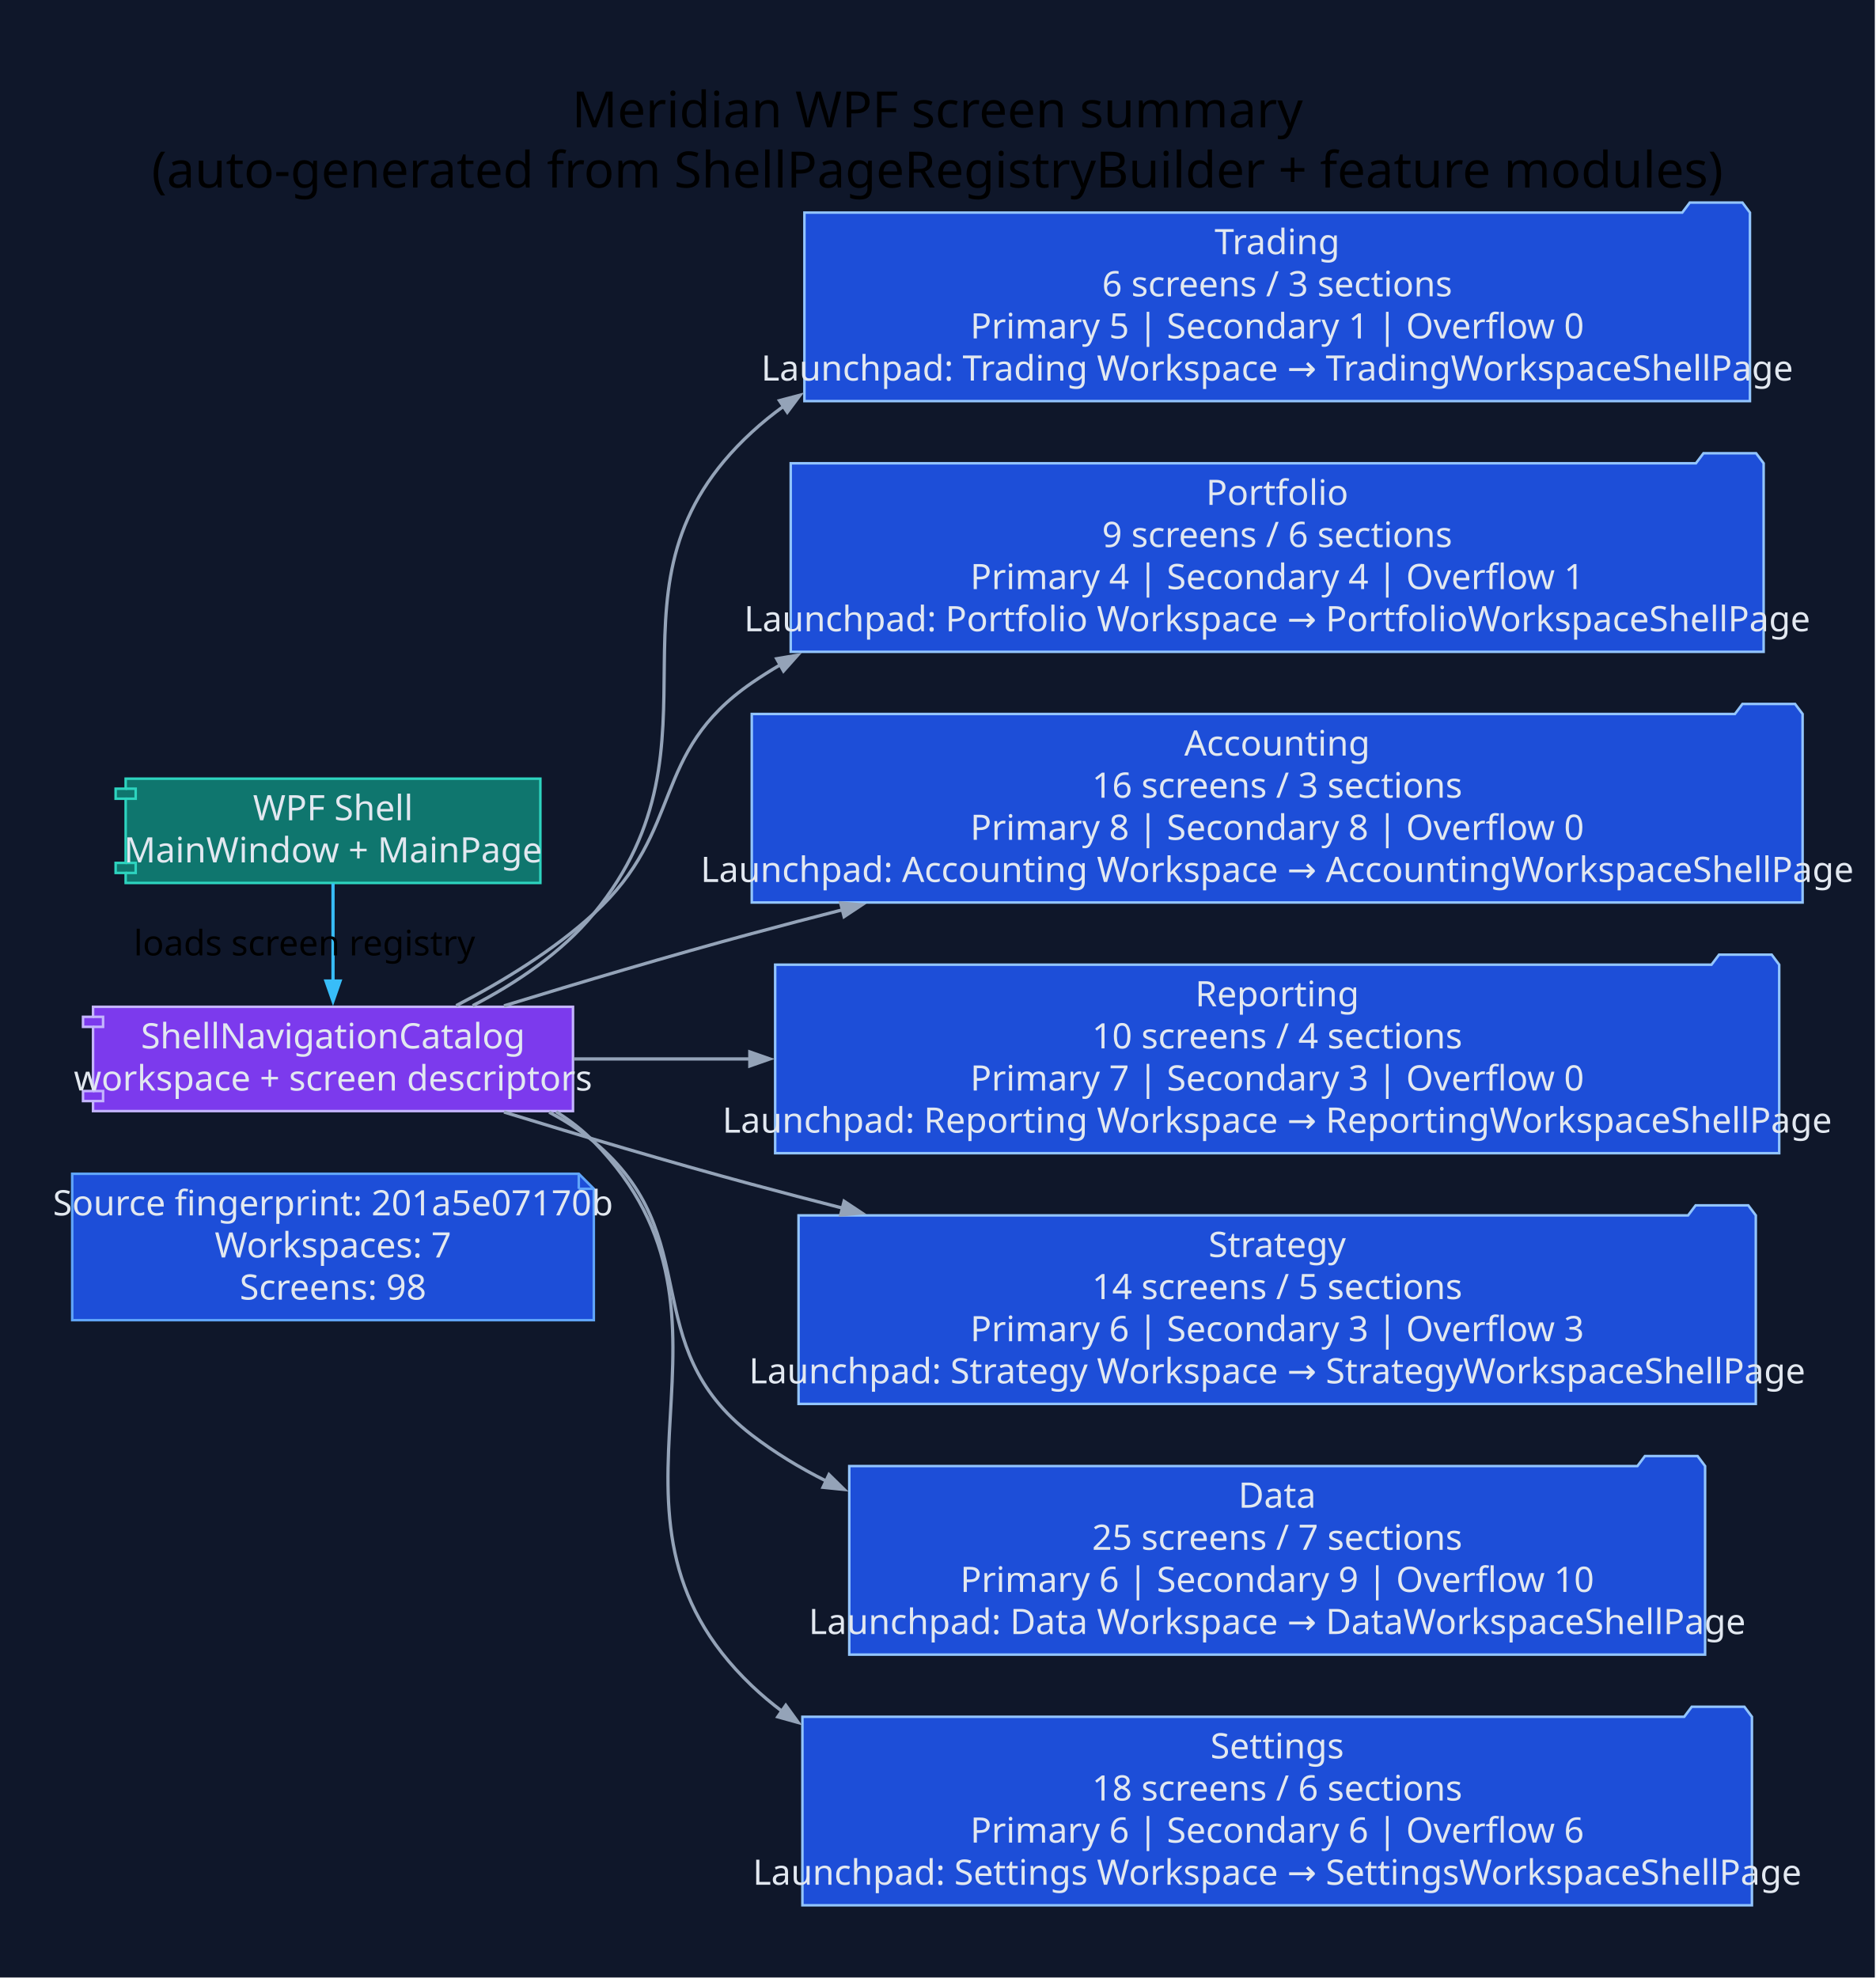
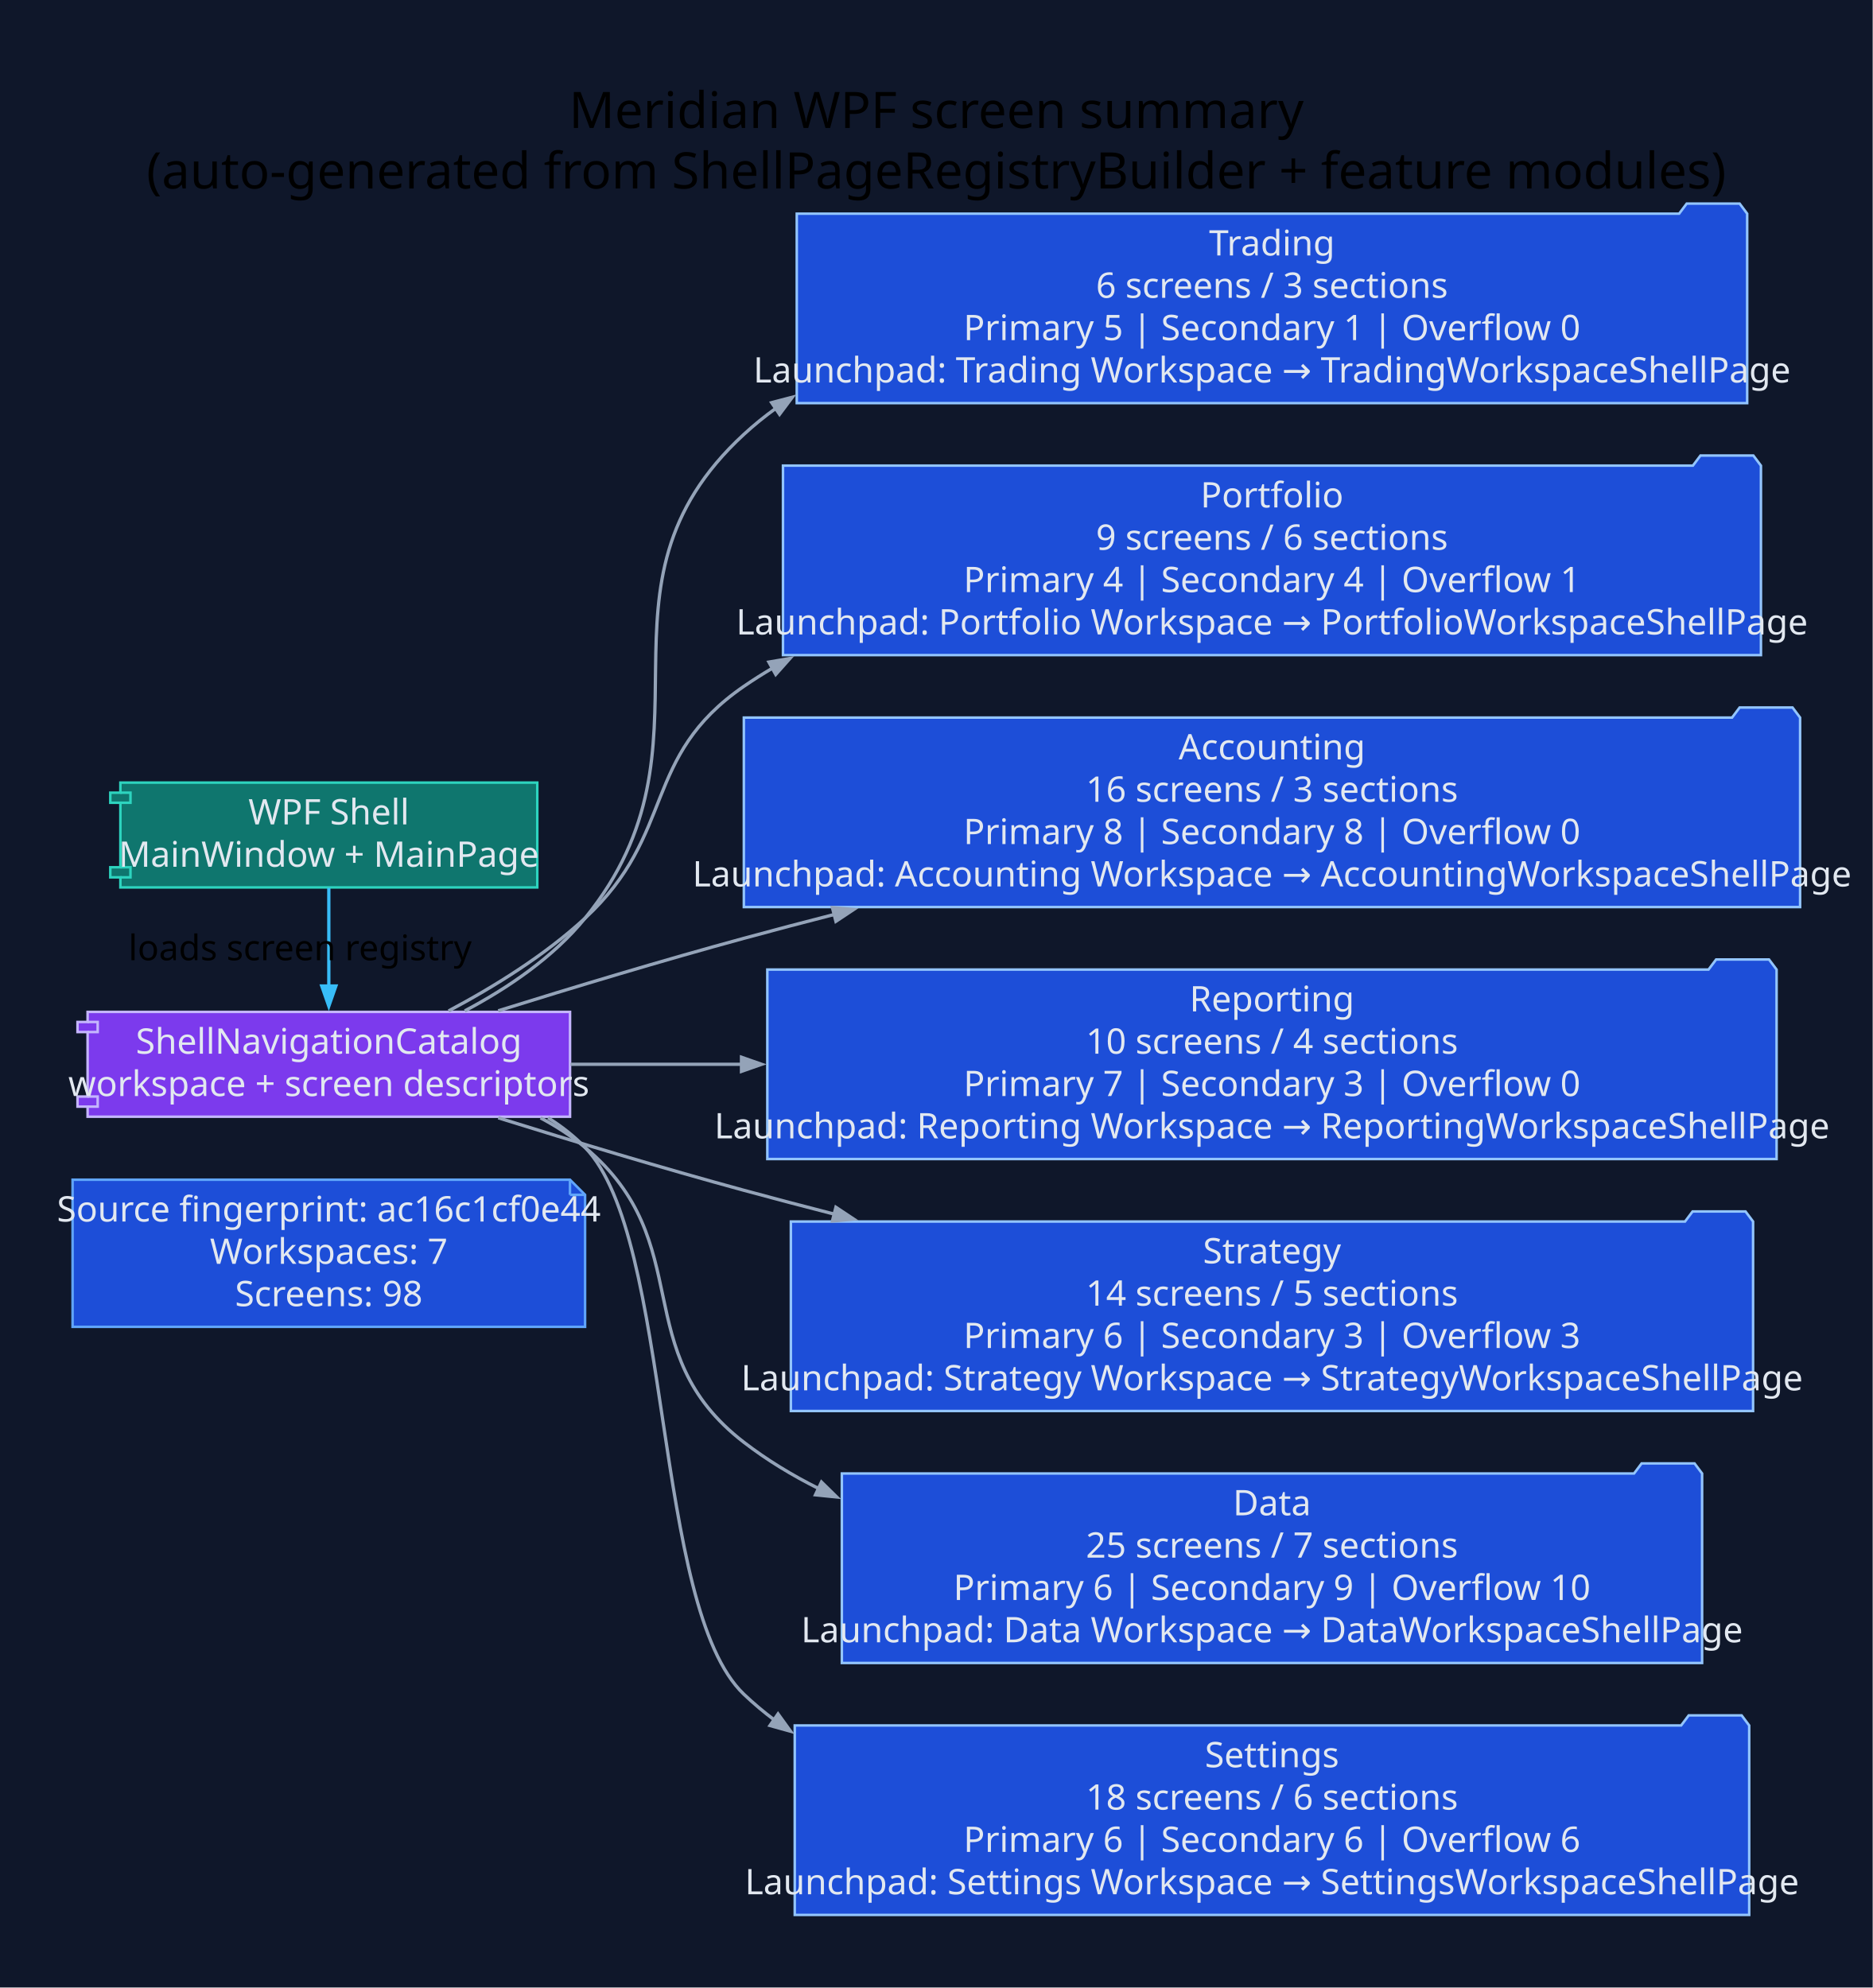
- <svg xmlns="http://www.w3.org/2000/svg" width="748pt" height="789pt" viewBox="0.00 0.00 748.00 789.00">
+ <svg xmlns="http://www.w3.org/2000/svg" width="743pt" height="789pt" viewBox="0.00 0.00 743.00 789.00">
  <g id="graph0" class="graph" transform="scale(1 1) rotate(0) translate(28.8 760)">
-     <polygon fill="#0f172a" stroke="none" points="-28.8,28.8 -28.8,-760 719.01,-760 719.01,28.8 -28.8,28.8" />
-     <text xml:space="preserve" text-anchor="middle" x="345.1" y="-709.2" font-family="Segoe UI" font-size="20.00">Meridian WPF screen summary</text>
-     <text xml:space="preserve" text-anchor="middle" x="345.1" y="-685.2" font-family="Segoe UI" font-size="20.00">(auto-generated from ShellPageRegistryBuilder + feature modules)</text>
+     <polygon fill="#0f172a" stroke="none" points="-28.8,28.8 -28.8,-760 714.31,-760 714.31,28.8 -28.8,28.8" />
+     <text xml:space="preserve" text-anchor="middle" x="342.75" y="-709.2" font-family="Segoe UI" font-size="20.00">Meridian WPF screen summary</text>
+     <text xml:space="preserve" text-anchor="middle" x="342.75" y="-685.2" font-family="Segoe UI" font-size="20.00">(auto-generated from ShellPageRegistryBuilder + feature modules)</text>
    <g id="node1" class="node">
-       <polygon fill="#1d4ed8" stroke="#60a5fa" points="202.06,-291.8 0,-291.8 0,-233.4 208.06,-233.4 208.06,-285.8 202.06,-291.8" />
-       <polyline fill="none" stroke="#60a5fa" points="202.06,-291.8 202.06,-285.8" />
-       <polyline fill="none" stroke="#60a5fa" points="208.06,-285.8 202.06,-285.8" />
-       <text xml:space="preserve" text-anchor="middle" x="104.03" y="-275.2" font-family="Segoe UI" font-size="14.00" fill="#e2e8f0">Source fingerprint: 201a5e07170b</text>
-       <text xml:space="preserve" text-anchor="middle" x="104.03" y="-258.4" font-family="Segoe UI" font-size="14.00" fill="#e2e8f0">Workspaces: 7</text>
-       <text xml:space="preserve" text-anchor="middle" x="104.03" y="-241.6" font-family="Segoe UI" font-size="14.00" fill="#e2e8f0">Screens: 98</text>
+       <polygon fill="#1d4ed8" stroke="#60a5fa" points="197.37,-291.8 0,-291.8 0,-233.4 203.37,-233.4 203.37,-285.8 197.37,-291.8" />
+       <polyline fill="none" stroke="#60a5fa" points="197.37,-291.8 197.37,-285.8" />
+       <polyline fill="none" stroke="#60a5fa" points="203.37,-285.8 197.37,-285.8" />
+       <text xml:space="preserve" text-anchor="middle" x="101.68" y="-275.2" font-family="Segoe UI" font-size="14.00" fill="#e2e8f0">Source fingerprint: ac16c1cf0e44</text>
+       <text xml:space="preserve" text-anchor="middle" x="101.68" y="-258.4" font-family="Segoe UI" font-size="14.00" fill="#e2e8f0">Workspaces: 7</text>
+       <text xml:space="preserve" text-anchor="middle" x="101.68" y="-241.6" font-family="Segoe UI" font-size="14.00" fill="#e2e8f0">Screens: 98</text>
    </g>
    <g id="node2" class="node">
-       <polygon fill="#0f766e" stroke="#2dd4bf" points="186.74,-449.4 21.32,-449.4 21.32,-445.4 17.32,-445.4 17.32,-441.4 21.32,-441.4 21.32,-415.8 17.32,-415.8 17.32,-411.8 21.32,-411.8 21.32,-407.8 186.74,-407.8 186.74,-449.4" />
-       <polyline fill="none" stroke="#2dd4bf" points="21.32,-445.4 25.32,-445.4 25.32,-441.4 21.32,-441.4" />
-       <polyline fill="none" stroke="#2dd4bf" points="21.32,-415.8 25.32,-415.8 25.32,-411.8 21.32,-411.8" />
-       <text xml:space="preserve" text-anchor="middle" x="104.03" y="-432.8" font-family="Segoe UI" font-size="14.00" fill="#e2e8f0">WPF Shell</text>
-       <text xml:space="preserve" text-anchor="middle" x="104.03" y="-416" font-family="Segoe UI" font-size="14.00" fill="#e2e8f0">MainWindow + MainPage</text>
+       <polygon fill="#0f766e" stroke="#2dd4bf" points="184.4,-449.4 18.97,-449.4 18.97,-445.4 14.97,-445.4 14.97,-441.4 18.97,-441.4 18.97,-415.8 14.97,-415.8 14.97,-411.8 18.97,-411.8 18.97,-407.8 184.4,-407.8 184.4,-449.4" />
+       <polyline fill="none" stroke="#2dd4bf" points="18.97,-445.4 22.97,-445.4 22.97,-441.4 18.97,-441.4" />
+       <polyline fill="none" stroke="#2dd4bf" points="18.97,-415.8 22.97,-415.8 22.97,-411.8 18.97,-411.8" />
+       <text xml:space="preserve" text-anchor="middle" x="101.68" y="-432.8" font-family="Segoe UI" font-size="14.00" fill="#e2e8f0">WPF Shell</text>
+       <text xml:space="preserve" text-anchor="middle" x="101.68" y="-416" font-family="Segoe UI" font-size="14.00" fill="#e2e8f0">MainWindow + MainPage</text>
    </g>
    <g id="node3" class="node">
-       <polygon fill="#7c3aed" stroke="#c4b5fd" points="199.75,-358.4 8.31,-358.4 8.31,-354.4 4.31,-354.4 4.31,-350.4 8.31,-350.4 8.31,-324.8 4.31,-324.8 4.31,-320.8 8.31,-320.8 8.31,-316.8 199.75,-316.8 199.75,-358.4" />
-       <polyline fill="none" stroke="#c4b5fd" points="8.31,-354.4 12.31,-354.4 12.31,-350.4 8.31,-350.4" />
-       <polyline fill="none" stroke="#c4b5fd" points="8.31,-324.8 12.31,-324.8 12.31,-320.8 8.31,-320.8" />
-       <text xml:space="preserve" text-anchor="middle" x="104.03" y="-341.8" font-family="Segoe UI" font-size="14.00" fill="#e2e8f0">ShellNavigationCatalog</text>
-       <text xml:space="preserve" text-anchor="middle" x="104.03" y="-325" font-family="Segoe UI" font-size="14.00" fill="#e2e8f0">workspace + screen descriptors</text>
+       <polygon fill="#7c3aed" stroke="#c4b5fd" points="197.4,-358.4 5.96,-358.4 5.96,-354.4 1.96,-354.4 1.96,-350.4 5.96,-350.4 5.96,-324.8 1.96,-324.8 1.96,-320.8 5.96,-320.8 5.96,-316.8 197.4,-316.8 197.4,-358.4" />
+       <polyline fill="none" stroke="#c4b5fd" points="5.96,-354.4 9.96,-354.4 9.96,-350.4 5.96,-350.4" />
+       <polyline fill="none" stroke="#c4b5fd" points="5.96,-324.8 9.96,-324.8 9.96,-320.8 5.96,-320.8" />
+       <text xml:space="preserve" text-anchor="middle" x="101.68" y="-341.8" font-family="Segoe UI" font-size="14.00" fill="#e2e8f0">ShellNavigationCatalog</text>
+       <text xml:space="preserve" text-anchor="middle" x="101.68" y="-325" font-family="Segoe UI" font-size="14.00" fill="#e2e8f0">workspace + screen descriptors</text>
    </g>
    <g id="edge1" class="edge">
-       <path fill="none" stroke="#38bdf8" stroke-width="1.3" d="M104.03,-407.61C104.03,-396.03 104.03,-381.43 104.03,-368.56" />
-       <polygon fill="#38bdf8" stroke="#38bdf8" stroke-width="1.3" points="106.83,-368.67 104.03,-360.67 101.23,-368.67 106.83,-368.67" />
-       <text xml:space="preserve" text-anchor="middle" x="92.63" y="-378.9" font-family="Segoe UI" font-size="14.00">loads screen registry</text>
+       <path fill="none" stroke="#38bdf8" stroke-width="1.3" d="M101.68,-407.61C101.68,-396.03 101.68,-381.43 101.68,-368.56" />
+       <polygon fill="#38bdf8" stroke="#38bdf8" stroke-width="1.3" points="104.48,-368.67 101.68,-360.67 98.88,-368.67 104.48,-368.67" />
+       <text xml:space="preserve" text-anchor="middle" x="90.28" y="-378.9" font-family="Segoe UI" font-size="14.00">loads screen registry</text>
    </g>
    <g id="node4" class="node">
-       <polygon fill="#1d4ed8" stroke="#93c5fd" points="669.21,-675.2 666.21,-679.2 645.21,-679.2 642.21,-675.2 292.06,-675.2 292.06,-600 669.21,-600 669.21,-675.2" />
-       <text xml:space="preserve" text-anchor="middle" x="480.63" y="-658.6" font-family="Segoe UI" font-size="14.00" fill="#e2e8f0">Trading</text>
-       <text xml:space="preserve" text-anchor="middle" x="480.63" y="-641.8" font-family="Segoe UI" font-size="14.00" fill="#e2e8f0">6 screens / 3 sections</text>
-       <text xml:space="preserve" text-anchor="middle" x="480.63" y="-625" font-family="Segoe UI" font-size="14.00" fill="#e2e8f0">Primary 5 | Secondary 1 | Overflow 0</text>
-       <text xml:space="preserve" text-anchor="middle" x="480.63" y="-608.2" font-family="Segoe UI" font-size="14.00" fill="#e2e8f0">Launchpad: Trading Workspace → TradingWorkspaceShellPage</text>
+       <polygon fill="#1d4ed8" stroke="#93c5fd" points="664.51,-675.2 661.51,-679.2 640.51,-679.2 637.51,-675.2 287.37,-675.2 287.37,-600 664.51,-600 664.51,-675.2" />
+       <text xml:space="preserve" text-anchor="middle" x="475.94" y="-658.6" font-family="Segoe UI" font-size="14.00" fill="#e2e8f0">Trading</text>
+       <text xml:space="preserve" text-anchor="middle" x="475.94" y="-641.8" font-family="Segoe UI" font-size="14.00" fill="#e2e8f0">6 screens / 3 sections</text>
+       <text xml:space="preserve" text-anchor="middle" x="475.94" y="-625" font-family="Segoe UI" font-size="14.00" fill="#e2e8f0">Primary 5 | Secondary 1 | Overflow 0</text>
+       <text xml:space="preserve" text-anchor="middle" x="475.94" y="-608.2" font-family="Segoe UI" font-size="14.00" fill="#e2e8f0">Launchpad: Trading Workspace → TradingWorkspaceShellPage</text>
    </g>
    <g id="edge2" class="edge">
-       <path fill="none" stroke="#94a3b8" stroke-width="1.3" d="M159.74,-358.84C177.2,-367.91 195.3,-380.05 208.06,-395.6 265.06,-465 205.01,-526.74 271.06,-587.6 275.08,-591.31 279.33,-594.75 283.76,-597.95" />
-       <polygon fill="#94a3b8" stroke="#94a3b8" stroke-width="1.3" points="282.11,-600.21 290.3,-602.36 285.23,-595.57 282.11,-600.21" />
+       <path fill="none" stroke="#94a3b8" stroke-width="1.3" d="M155.63,-358.8C172.86,-367.92 190.77,-380.1 203.37,-395.6 260.02,-465.29 200.32,-526.74 266.37,-587.6 270.39,-591.31 274.64,-594.75 279.07,-597.95" />
+       <polygon fill="#94a3b8" stroke="#94a3b8" stroke-width="1.3" points="277.41,-600.21 285.61,-602.36 280.54,-595.57 277.41,-600.21" />
    </g>
    <g id="node5" class="node">
-       <polygon fill="#1d4ed8" stroke="#93c5fd" points="674.67,-575.2 671.67,-579.2 650.67,-579.2 647.67,-575.2 286.6,-575.2 286.6,-500 674.67,-500 674.67,-575.2" />
-       <text xml:space="preserve" text-anchor="middle" x="480.63" y="-558.6" font-family="Segoe UI" font-size="14.00" fill="#e2e8f0">Portfolio</text>
-       <text xml:space="preserve" text-anchor="middle" x="480.63" y="-541.8" font-family="Segoe UI" font-size="14.00" fill="#e2e8f0">9 screens / 6 sections</text>
-       <text xml:space="preserve" text-anchor="middle" x="480.63" y="-525" font-family="Segoe UI" font-size="14.00" fill="#e2e8f0">Primary 4 | Secondary 4 | Overflow 1</text>
-       <text xml:space="preserve" text-anchor="middle" x="480.63" y="-508.2" font-family="Segoe UI" font-size="14.00" fill="#e2e8f0">Launchpad: Portfolio Workspace → PortfolioWorkspaceShellPage</text>
+       <polygon fill="#1d4ed8" stroke="#93c5fd" points="669.97,-575.2 666.97,-579.2 645.97,-579.2 642.97,-575.2 281.9,-575.2 281.9,-500 669.97,-500 669.97,-575.2" />
+       <text xml:space="preserve" text-anchor="middle" x="475.94" y="-558.6" font-family="Segoe UI" font-size="14.00" fill="#e2e8f0">Portfolio</text>
+       <text xml:space="preserve" text-anchor="middle" x="475.94" y="-541.8" font-family="Segoe UI" font-size="14.00" fill="#e2e8f0">9 screens / 6 sections</text>
+       <text xml:space="preserve" text-anchor="middle" x="475.94" y="-525" font-family="Segoe UI" font-size="14.00" fill="#e2e8f0">Primary 4 | Secondary 4 | Overflow 1</text>
+       <text xml:space="preserve" text-anchor="middle" x="475.94" y="-508.2" font-family="Segoe UI" font-size="14.00" fill="#e2e8f0">Launchpad: Portfolio Workspace → PortfolioWorkspaceShellPage</text>
    </g>
    <g id="edge3" class="edge">
-       <path fill="none" stroke="#94a3b8" stroke-width="1.3" d="M153.17,-358.87C171.59,-368.43 192.02,-380.9 208.06,-395.6 244.61,-429.07 230.24,-459.5 271.06,-487.6 274.74,-490.13 278.53,-492.54 282.42,-494.82" />
-       <polygon fill="#94a3b8" stroke="#94a3b8" stroke-width="1.3" points="281,-497.24 289.36,-498.67 283.72,-492.34 281,-497.24" />
+       <path fill="none" stroke="#94a3b8" stroke-width="1.3" d="M149.2,-358.78C167.33,-368.41 187.52,-380.94 203.37,-395.6 239.74,-429.25 225.54,-459.5 266.37,-487.6 270.05,-490.13 273.84,-492.54 277.73,-494.82" />
+       <polygon fill="#94a3b8" stroke="#94a3b8" stroke-width="1.3" points="276.31,-497.24 284.66,-498.67 279.03,-492.34 276.31,-497.24" />
    </g>
    <g id="node6" class="node">
-       <polygon fill="#1d4ed8" stroke="#93c5fd" points="690.21,-475.2 687.21,-479.2 666.21,-479.2 663.21,-475.2 271.06,-475.2 271.06,-400 690.21,-400 690.21,-475.2" />
-       <text xml:space="preserve" text-anchor="middle" x="480.63" y="-458.6" font-family="Segoe UI" font-size="14.00" fill="#e2e8f0">Accounting</text>
-       <text xml:space="preserve" text-anchor="middle" x="480.63" y="-441.8" font-family="Segoe UI" font-size="14.00" fill="#e2e8f0">16 screens / 3 sections</text>
-       <text xml:space="preserve" text-anchor="middle" x="480.63" y="-425" font-family="Segoe UI" font-size="14.00" fill="#e2e8f0">Primary 8 | Secondary 8 | Overflow 0</text>
-       <text xml:space="preserve" text-anchor="middle" x="480.63" y="-408.2" font-family="Segoe UI" font-size="14.00" fill="#e2e8f0">Launchpad: Accounting Workspace → AccountingWorkspaceShellPage</text>
+       <polygon fill="#1d4ed8" stroke="#93c5fd" points="685.51,-475.2 682.51,-479.2 661.51,-479.2 658.51,-475.2 266.37,-475.2 266.37,-400 685.51,-400 685.51,-475.2" />
+       <text xml:space="preserve" text-anchor="middle" x="475.94" y="-458.6" font-family="Segoe UI" font-size="14.00" fill="#e2e8f0">Accounting</text>
+       <text xml:space="preserve" text-anchor="middle" x="475.94" y="-441.8" font-family="Segoe UI" font-size="14.00" fill="#e2e8f0">16 screens / 3 sections</text>
+       <text xml:space="preserve" text-anchor="middle" x="475.94" y="-425" font-family="Segoe UI" font-size="14.00" fill="#e2e8f0">Primary 8 | Secondary 8 | Overflow 0</text>
+       <text xml:space="preserve" text-anchor="middle" x="475.94" y="-408.2" font-family="Segoe UI" font-size="14.00" fill="#e2e8f0">Launchpad: Accounting Workspace → AccountingWorkspaceShellPage</text>
    </g>
    <g id="edge4" class="edge">
-       <path fill="none" stroke="#94a3b8" stroke-width="1.3" d="M172.23,-358.79C202.35,-368.04 238.37,-378.77 271.06,-387.6 282.88,-390.79 295.1,-393.99 307.43,-397.14" />
-       <polygon fill="#94a3b8" stroke="#94a3b8" stroke-width="1.3" points="306.52,-399.8 314.96,-399.05 307.89,-394.37 306.52,-399.8" />
+       <path fill="none" stroke="#94a3b8" stroke-width="1.3" d="M168.91,-358.84C198.6,-368.1 234.11,-378.82 266.37,-387.6 278.1,-390.8 290.24,-393.99 302.49,-397.13" />
+       <polygon fill="#94a3b8" stroke="#94a3b8" stroke-width="1.3" points="301.52,-399.78 309.97,-399.04 302.9,-394.35 301.52,-399.78" />
    </g>
    <g id="node7" class="node">
-       <polygon fill="#1d4ed8" stroke="#93c5fd" points="680.88,-375.2 677.88,-379.2 656.88,-379.2 653.88,-375.2 280.39,-375.2 280.39,-300 680.88,-300 680.88,-375.2" />
-       <text xml:space="preserve" text-anchor="middle" x="480.63" y="-358.6" font-family="Segoe UI" font-size="14.00" fill="#e2e8f0">Reporting</text>
-       <text xml:space="preserve" text-anchor="middle" x="480.63" y="-341.8" font-family="Segoe UI" font-size="14.00" fill="#e2e8f0">10 screens / 4 sections</text>
-       <text xml:space="preserve" text-anchor="middle" x="480.63" y="-325" font-family="Segoe UI" font-size="14.00" fill="#e2e8f0">Primary 7 | Secondary 3 | Overflow 0</text>
-       <text xml:space="preserve" text-anchor="middle" x="480.63" y="-308.2" font-family="Segoe UI" font-size="14.00" fill="#e2e8f0">Launchpad: Reporting Workspace → ReportingWorkspaceShellPage</text>
+       <polygon fill="#1d4ed8" stroke="#93c5fd" points="676.18,-375.2 673.18,-379.2 652.18,-379.2 649.18,-375.2 275.69,-375.2 275.69,-300 676.18,-300 676.18,-375.2" />
+       <text xml:space="preserve" text-anchor="middle" x="475.94" y="-358.6" font-family="Segoe UI" font-size="14.00" fill="#e2e8f0">Reporting</text>
+       <text xml:space="preserve" text-anchor="middle" x="475.94" y="-341.8" font-family="Segoe UI" font-size="14.00" fill="#e2e8f0">10 screens / 4 sections</text>
+       <text xml:space="preserve" text-anchor="middle" x="475.94" y="-325" font-family="Segoe UI" font-size="14.00" fill="#e2e8f0">Primary 7 | Secondary 3 | Overflow 0</text>
+       <text xml:space="preserve" text-anchor="middle" x="475.94" y="-308.2" font-family="Segoe UI" font-size="14.00" fill="#e2e8f0">Launchpad: Reporting Workspace → ReportingWorkspaceShellPage</text>
    </g>
    <g id="edge5" class="edge">
-       <path fill="none" stroke="#94a3b8" stroke-width="1.3" d="M200.04,-337.6C221.86,-337.6 245.9,-337.6 270.45,-337.6" />
-       <polygon fill="#94a3b8" stroke="#94a3b8" stroke-width="1.3" points="270.28,-340.4 278.28,-337.6 270.28,-334.8 270.28,-340.4" />
+       <path fill="none" stroke="#94a3b8" stroke-width="1.3" d="M197.58,-337.6C218.69,-337.6 241.88,-337.6 265.58,-337.6" />
+       <polygon fill="#94a3b8" stroke="#94a3b8" stroke-width="1.3" points="265.43,-340.4 273.43,-337.6 265.43,-334.8 265.43,-340.4" />
    </g>
    <g id="node8" class="node">
-       <polygon fill="#1d4ed8" stroke="#93c5fd" points="671.54,-275.2 668.54,-279.2 647.54,-279.2 644.54,-275.2 289.72,-275.2 289.72,-200 671.54,-200 671.54,-275.2" />
-       <text xml:space="preserve" text-anchor="middle" x="480.63" y="-258.6" font-family="Segoe UI" font-size="14.00" fill="#e2e8f0">Strategy</text>
-       <text xml:space="preserve" text-anchor="middle" x="480.63" y="-241.8" font-family="Segoe UI" font-size="14.00" fill="#e2e8f0">14 screens / 5 sections</text>
-       <text xml:space="preserve" text-anchor="middle" x="480.63" y="-225" font-family="Segoe UI" font-size="14.00" fill="#e2e8f0">Primary 6 | Secondary 3 | Overflow 3</text>
-       <text xml:space="preserve" text-anchor="middle" x="480.63" y="-208.2" font-family="Segoe UI" font-size="14.00" fill="#e2e8f0">Launchpad: Strategy Workspace → StrategyWorkspaceShellPage</text>
+       <polygon fill="#1d4ed8" stroke="#93c5fd" points="666.85,-275.2 663.85,-279.2 642.85,-279.2 639.85,-275.2 285.03,-275.2 285.03,-200 666.85,-200 666.85,-275.2" />
+       <text xml:space="preserve" text-anchor="middle" x="475.94" y="-258.6" font-family="Segoe UI" font-size="14.00" fill="#e2e8f0">Strategy</text>
+       <text xml:space="preserve" text-anchor="middle" x="475.94" y="-241.8" font-family="Segoe UI" font-size="14.00" fill="#e2e8f0">14 screens / 5 sections</text>
+       <text xml:space="preserve" text-anchor="middle" x="475.94" y="-225" font-family="Segoe UI" font-size="14.00" fill="#e2e8f0">Primary 6 | Secondary 3 | Overflow 3</text>
+       <text xml:space="preserve" text-anchor="middle" x="475.94" y="-208.2" font-family="Segoe UI" font-size="14.00" fill="#e2e8f0">Launchpad: Strategy Workspace → StrategyWorkspaceShellPage</text>
    </g>
    <g id="edge6" class="edge">
-       <path fill="none" stroke="#94a3b8" stroke-width="1.3" d="M172.23,-316.41C202.35,-307.16 238.37,-296.43 271.06,-287.6 282.88,-284.41 295.1,-281.21 307.43,-278.06" />
-       <polygon fill="#94a3b8" stroke="#94a3b8" stroke-width="1.3" points="307.89,-280.83 314.96,-276.15 306.52,-275.4 307.89,-280.83" />
+       <path fill="none" stroke="#94a3b8" stroke-width="1.3" d="M168.91,-316.36C198.6,-307.1 234.11,-296.38 266.37,-287.6 278.1,-284.4 290.24,-281.21 302.49,-278.07" />
+       <polygon fill="#94a3b8" stroke="#94a3b8" stroke-width="1.3" points="302.9,-280.85 309.97,-276.16 301.52,-275.42 302.9,-280.85" />
    </g>
    <g id="node9" class="node">
-       <polygon fill="#1d4ed8" stroke="#93c5fd" points="651.32,-175.2 648.32,-179.2 627.32,-179.2 624.32,-175.2 309.95,-175.2 309.95,-100 651.32,-100 651.32,-175.2" />
-       <text xml:space="preserve" text-anchor="middle" x="480.63" y="-158.6" font-family="Segoe UI" font-size="14.00" fill="#e2e8f0">Data</text>
-       <text xml:space="preserve" text-anchor="middle" x="480.63" y="-141.8" font-family="Segoe UI" font-size="14.00" fill="#e2e8f0">25 screens / 7 sections</text>
-       <text xml:space="preserve" text-anchor="middle" x="480.63" y="-125" font-family="Segoe UI" font-size="14.00" fill="#e2e8f0">Primary 6 | Secondary 9 | Overflow 10</text>
-       <text xml:space="preserve" text-anchor="middle" x="480.63" y="-108.2" font-family="Segoe UI" font-size="14.00" fill="#e2e8f0">Launchpad: Data Workspace → DataWorkspaceShellPage</text>
+       <polygon fill="#1d4ed8" stroke="#93c5fd" points="646.62,-175.2 643.62,-179.2 622.62,-179.2 619.62,-175.2 305.26,-175.2 305.26,-100 646.62,-100 646.62,-175.2" />
+       <text xml:space="preserve" text-anchor="middle" x="475.94" y="-158.6" font-family="Segoe UI" font-size="14.00" fill="#e2e8f0">Data</text>
+       <text xml:space="preserve" text-anchor="middle" x="475.94" y="-141.8" font-family="Segoe UI" font-size="14.00" fill="#e2e8f0">25 screens / 7 sections</text>
+       <text xml:space="preserve" text-anchor="middle" x="475.94" y="-125" font-family="Segoe UI" font-size="14.00" fill="#e2e8f0">Primary 6 | Secondary 9 | Overflow 10</text>
+       <text xml:space="preserve" text-anchor="middle" x="475.94" y="-108.2" font-family="Segoe UI" font-size="14.00" fill="#e2e8f0">Launchpad: Data Workspace → DataWorkspaceShellPage</text>
    </g>
    <g id="edge7" class="edge">
-       <path fill="none" stroke="#94a3b8" stroke-width="1.3" d="M190.24,-316.36C196.6,-312.99 202.65,-309.1 208.06,-304.6 253.48,-266.85 224.26,-223.63 271.06,-187.6 280.23,-180.55 290.23,-174.47 300.75,-169.23" />
-       <polygon fill="#94a3b8" stroke="#94a3b8" stroke-width="1.3" points="301.86,-171.8 307.91,-165.87 299.48,-166.73 301.86,-171.8" />
+       <path fill="none" stroke="#94a3b8" stroke-width="1.3" d="M185.71,-316.32C192.02,-312.97 198.01,-309.09 203.37,-304.6 248.66,-266.7 219.57,-223.63 266.37,-187.6 275.53,-180.55 285.54,-174.47 296.05,-169.23" />
+       <polygon fill="#94a3b8" stroke="#94a3b8" stroke-width="1.3" points="297.17,-171.8 303.22,-165.87 294.79,-166.73 297.17,-171.8" />
    </g>
    <g id="node10" class="node">
-       <polygon fill="#1d4ed8" stroke="#93c5fd" points="670,-75.2 667,-79.2 646,-79.2 643,-75.2 291.26,-75.2 291.26,0 670,0 670,-75.2" />
-       <text xml:space="preserve" text-anchor="middle" x="480.63" y="-58.6" font-family="Segoe UI" font-size="14.00" fill="#e2e8f0">Settings</text>
-       <text xml:space="preserve" text-anchor="middle" x="480.63" y="-41.8" font-family="Segoe UI" font-size="14.00" fill="#e2e8f0">18 screens / 6 sections</text>
-       <text xml:space="preserve" text-anchor="middle" x="480.63" y="-25" font-family="Segoe UI" font-size="14.00" fill="#e2e8f0">Primary 6 | Secondary 6 | Overflow 6</text>
-       <text xml:space="preserve" text-anchor="middle" x="480.63" y="-8.2" font-family="Segoe UI" font-size="14.00" fill="#e2e8f0">Launchpad: Settings Workspace → SettingsWorkspaceShellPage</text>
+       <polygon fill="#1d4ed8" stroke="#93c5fd" points="665.31,-75.2 662.31,-79.2 641.31,-79.2 638.31,-75.2 286.57,-75.2 286.57,0 665.31,0 665.31,-75.2" />
+       <text xml:space="preserve" text-anchor="middle" x="475.94" y="-58.6" font-family="Segoe UI" font-size="14.00" fill="#e2e8f0">Settings</text>
+       <text xml:space="preserve" text-anchor="middle" x="475.94" y="-41.8" font-family="Segoe UI" font-size="14.00" fill="#e2e8f0">18 screens / 6 sections</text>
+       <text xml:space="preserve" text-anchor="middle" x="475.94" y="-25" font-family="Segoe UI" font-size="14.00" fill="#e2e8f0">Primary 6 | Secondary 6 | Overflow 6</text>
+       <text xml:space="preserve" text-anchor="middle" x="475.94" y="-8.2" font-family="Segoe UI" font-size="14.00" fill="#e2e8f0">Launchpad: Settings Workspace → SettingsWorkspaceShellPage</text>
    </g>
    <g id="edge8" class="edge">
-       <path fill="none" stroke="#94a3b8" stroke-width="1.3" d="M193.05,-316.52C198.52,-313.12 203.61,-309.18 208.06,-304.6 278.09,-232.62 198.39,-156.91 271.06,-87.6 274.94,-83.91 279.03,-80.47 283.31,-77.27" />
-       <polygon fill="#94a3b8" stroke="#94a3b8" stroke-width="1.3" points="284.63,-79.77 289.6,-72.9 281.43,-75.17 284.63,-79.77" />
+       <path fill="none" stroke="#94a3b8" stroke-width="1.3" d="M188.7,-316.34C194.05,-312.98 199.02,-309.1 203.37,-304.6 238.26,-268.49 230.03,-122.26 266.37,-87.6 270.24,-83.91 274.34,-80.47 278.62,-77.27" />
+       <polygon fill="#94a3b8" stroke="#94a3b8" stroke-width="1.3" points="279.94,-79.77 284.9,-72.9 276.74,-75.17 279.94,-79.77" />
    </g>
  </g>
</svg>
